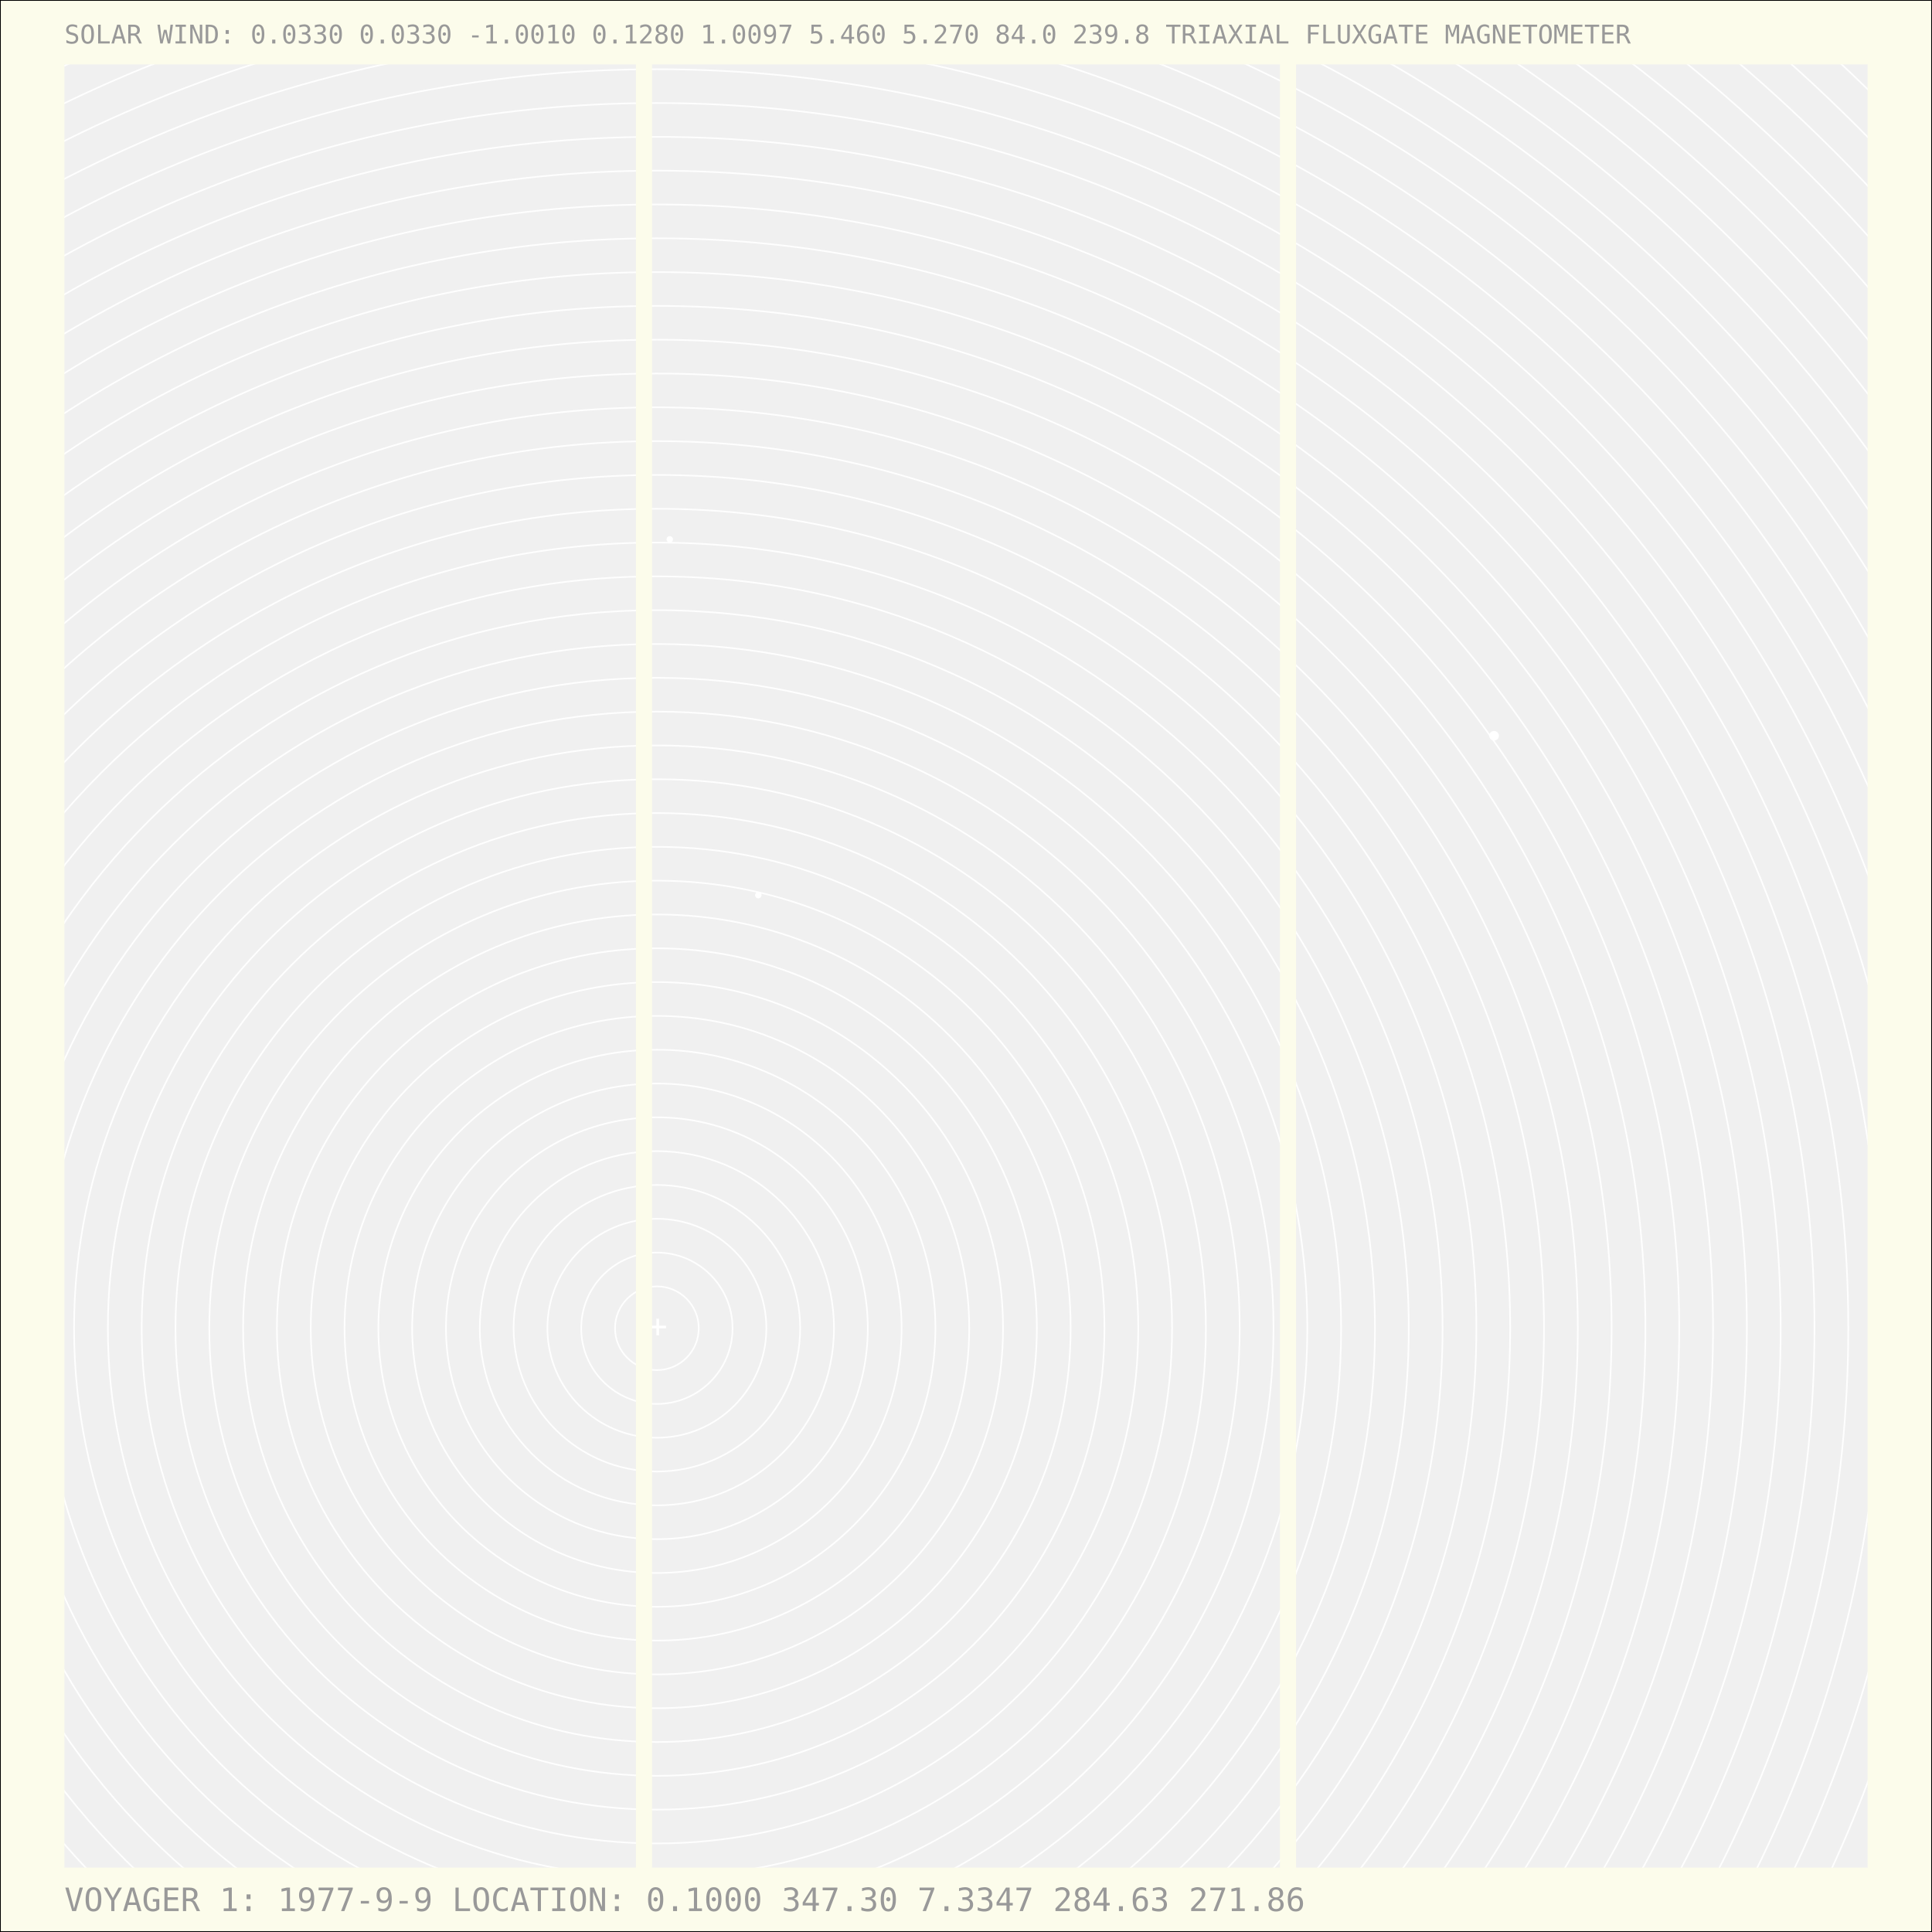
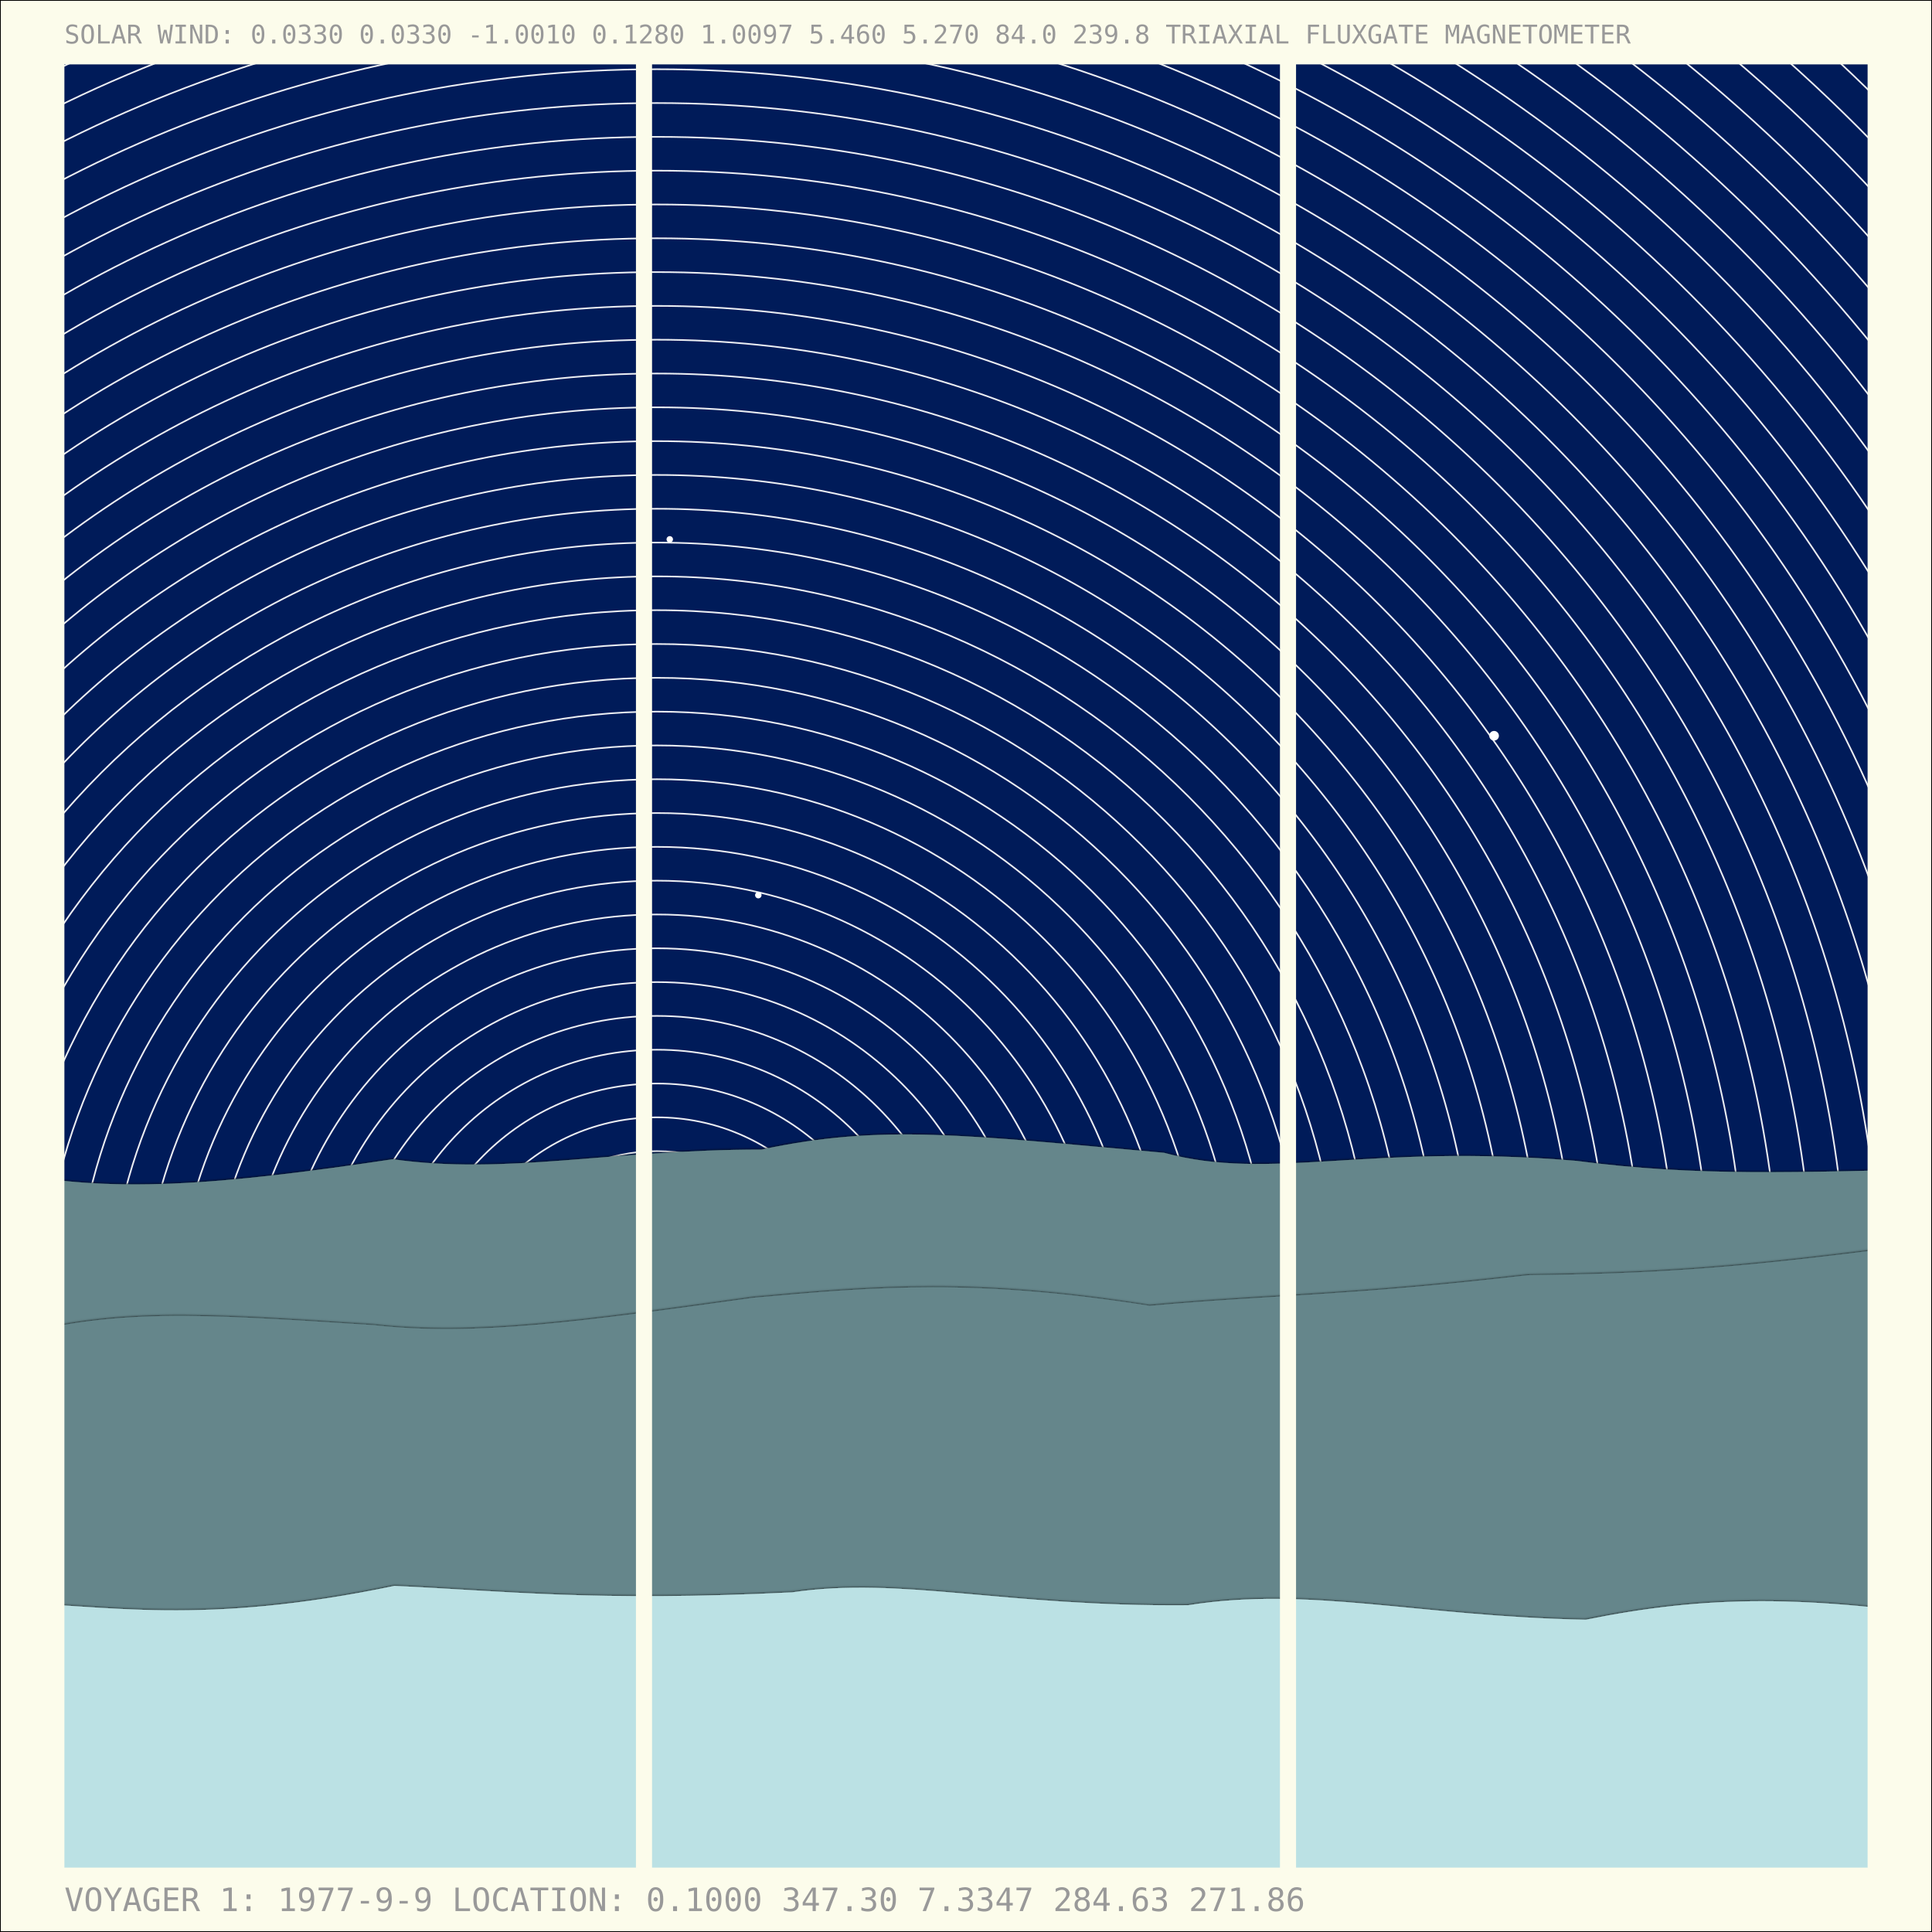
<svg xmlns="http://www.w3.org/2000/svg" width="1200px" height="1200px" version="1.1">
  <defs>
    <filter id="grain" x="-50vw" y="-50vh" width="100vw" height="100vh">
-         </filter>
+       <feFlood flood-color="#ffffff" result="neutral-gray" />
+       <feTurbulence in="neutral-gray" type="fractalNoise" baseFrequency="2.8" numOctaves="100" stitchTiles="stitch" result="noise" />
+       <feColorMatrix in="noise" type="saturate" values="0" result="destaturatedNoise" />
+       <feComponentTransfer in="desaturatedNoise" result="theNoise">
+         <feFuncA type="table" tableValues="0 0 0.3 0" />
+       </feComponentTransfer>
+       <feBlend in="SourceGraphic" in2="theNoise" mode="soft-light" result="noisy-image" />
+     </filter>
    <linearGradient id="wc0" gradientTransform="rotate(90)">
      <stop offset="5%" stop-color="#65868B" />
      <stop offset="95%" stop-color="#65868B" />
    </linearGradient>
    <linearGradient id="wc1" gradientTransform="rotate(90)">
      <stop offset="5%" stop-color="#65868B" />
      <stop offset="95%" stop-color="#65868B" />
    </linearGradient>
    <linearGradient id="wc2" gradientTransform="rotate(90)">
      <stop offset="5%" stop-color="#BBE1E4" />
      <stop offset="95%" stop-color="#BBE1E4" />
    </linearGradient>
    <filter id="shadow">
      <feDropShadow dx="-0.231" dy="-0.133" stdDeviation="0.817" />
    </filter>
    <clipPath id="sky">
      <path fill="#000000" d="M 0 0 h 1200 v 1200 H 0 z" />
    </clipPath>
  </defs>
-   <g filter="url(#grain)" clip-path="url(#sky)">
+   <g clip-path="url(#sky)">
    <path fill="#001b59" d="M 0 0 h 1200 v 1200 H 0 z" />
  </g>
  <circle cx="928" cy="457" r="3" fill-opacity="1" fill="#ffffff" />
  <circle cx="416" cy="335" r="2" fill-opacity="1" fill="#ffffff" />
  <circle cx="471" cy="556" r="2" fill-opacity="1" fill="#ffffff" />
  <circle cx="408" cy="825" r="2000" stroke-width="1px" stroke-dasharray="0px 0px" fill="none" stroke="#ffffff" stroke-opacity="100%" opacity="92%" />
  <circle cx="408" cy="825" r="1979" stroke-width="1px" stroke-dasharray="0px 0px" fill="none" stroke="#ffffff" stroke-opacity="100%" opacity="92%" />
  <circle cx="408" cy="825" r="1958" stroke-width="1px" stroke-dasharray="0px 0px" fill="none" stroke="#ffffff" stroke-opacity="100%" opacity="92%" />
  <circle cx="408" cy="825" r="1937" stroke-width="1px" stroke-dasharray="0px 0px" fill="none" stroke="#ffffff" stroke-opacity="100%" opacity="92%" />
  <circle cx="408" cy="825" r="1916" stroke-width="1px" stroke-dasharray="0px 0px" fill="none" stroke="#ffffff" stroke-opacity="100%" opacity="92%" />
  <circle cx="408" cy="825" r="1895" stroke-width="1px" stroke-dasharray="0px 0px" fill="none" stroke="#ffffff" stroke-opacity="100%" opacity="92%" />
  <circle cx="408" cy="825" r="1874" stroke-width="1px" stroke-dasharray="0px 0px" fill="none" stroke="#ffffff" stroke-opacity="100%" opacity="92%" />
  <circle cx="408" cy="825" r="1853" stroke-width="1px" stroke-dasharray="0px 0px" fill="none" stroke="#ffffff" stroke-opacity="100%" opacity="92%" />
  <circle cx="408" cy="825" r="1832" stroke-width="1px" stroke-dasharray="0px 0px" fill="none" stroke="#ffffff" stroke-opacity="100%" opacity="92%" />
  <circle cx="408" cy="825" r="1811" stroke-width="1px" stroke-dasharray="0px 0px" fill="none" stroke="#ffffff" stroke-opacity="100%" opacity="92%" />
  <circle cx="408" cy="825" r="1790" stroke-width="1px" stroke-dasharray="0px 0px" fill="none" stroke="#ffffff" stroke-opacity="100%" opacity="92%" />
  <circle cx="408" cy="825" r="1769" stroke-width="1px" stroke-dasharray="0px 0px" fill="none" stroke="#ffffff" stroke-opacity="100%" opacity="92%" />
  <circle cx="408" cy="825" r="1748" stroke-width="1px" stroke-dasharray="0px 0px" fill="none" stroke="#ffffff" stroke-opacity="100%" opacity="92%" />
  <circle cx="408" cy="825" r="1727" stroke-width="1px" stroke-dasharray="0px 0px" fill="none" stroke="#ffffff" stroke-opacity="100%" opacity="92%" />
  <circle cx="408" cy="825" r="1706" stroke-width="1px" stroke-dasharray="0px 0px" fill="none" stroke="#ffffff" stroke-opacity="100%" opacity="92%" />
  <circle cx="408" cy="825" r="1685" stroke-width="1px" stroke-dasharray="0px 0px" fill="none" stroke="#ffffff" stroke-opacity="100%" opacity="92%" />
  <circle cx="408" cy="825" r="1664" stroke-width="1px" stroke-dasharray="0px 0px" fill="none" stroke="#ffffff" stroke-opacity="100%" opacity="92%" />
  <circle cx="408" cy="825" r="1643" stroke-width="1px" stroke-dasharray="0px 0px" fill="none" stroke="#ffffff" stroke-opacity="100%" opacity="92%" />
  <circle cx="408" cy="825" r="1622" stroke-width="1px" stroke-dasharray="0px 0px" fill="none" stroke="#ffffff" stroke-opacity="100%" opacity="92%" />
  <circle cx="408" cy="825" r="1601" stroke-width="1px" stroke-dasharray="0px 0px" fill="none" stroke="#ffffff" stroke-opacity="100%" opacity="92%" />
  <circle cx="408" cy="825" r="1580" stroke-width="1px" stroke-dasharray="0px 0px" fill="none" stroke="#ffffff" stroke-opacity="100%" opacity="92%" />
  <circle cx="408" cy="825" r="1559" stroke-width="1px" stroke-dasharray="0px 0px" fill="none" stroke="#ffffff" stroke-opacity="100%" opacity="92%" />
  <circle cx="408" cy="825" r="1538" stroke-width="1px" stroke-dasharray="0px 0px" fill="none" stroke="#ffffff" stroke-opacity="100%" opacity="92%" />
  <circle cx="408" cy="825" r="1517" stroke-width="1px" stroke-dasharray="0px 0px" fill="none" stroke="#ffffff" stroke-opacity="100%" opacity="92%" />
  <circle cx="408" cy="825" r="1496" stroke-width="1px" stroke-dasharray="0px 0px" fill="none" stroke="#ffffff" stroke-opacity="100%" opacity="92%" />
  <circle cx="408" cy="825" r="1475" stroke-width="1px" stroke-dasharray="0px 0px" fill="none" stroke="#ffffff" stroke-opacity="100%" opacity="92%" />
  <circle cx="408" cy="825" r="1454" stroke-width="1px" stroke-dasharray="0px 0px" fill="none" stroke="#ffffff" stroke-opacity="100%" opacity="92%" />
  <circle cx="408" cy="825" r="1433" stroke-width="1px" stroke-dasharray="0px 0px" fill="none" stroke="#ffffff" stroke-opacity="100%" opacity="92%" />
  <circle cx="408" cy="825" r="1412" stroke-width="1px" stroke-dasharray="0px 0px" fill="none" stroke="#ffffff" stroke-opacity="100%" opacity="92%" />
  <circle cx="408" cy="825" r="1391" stroke-width="1px" stroke-dasharray="0px 0px" fill="none" stroke="#ffffff" stroke-opacity="100%" opacity="92%" />
  <circle cx="408" cy="825" r="1370" stroke-width="1px" stroke-dasharray="0px 0px" fill="none" stroke="#ffffff" stroke-opacity="100%" opacity="92%" />
  <circle cx="408" cy="825" r="1349" stroke-width="1px" stroke-dasharray="0px 0px" fill="none" stroke="#ffffff" stroke-opacity="100%" opacity="92%" />
  <circle cx="408" cy="825" r="1328" stroke-width="1px" stroke-dasharray="0px 0px" fill="none" stroke="#ffffff" stroke-opacity="100%" opacity="92%" />
  <circle cx="408" cy="825" r="1307" stroke-width="1px" stroke-dasharray="0px 0px" fill="none" stroke="#ffffff" stroke-opacity="100%" opacity="92%" />
  <circle cx="408" cy="825" r="1286" stroke-width="1px" stroke-dasharray="0px 0px" fill="none" stroke="#ffffff" stroke-opacity="100%" opacity="92%" />
  <circle cx="408" cy="825" r="1265" stroke-width="1px" stroke-dasharray="0px 0px" fill="none" stroke="#ffffff" stroke-opacity="100%" opacity="92%" />
  <circle cx="408" cy="825" r="1244" stroke-width="1px" stroke-dasharray="0px 0px" fill="none" stroke="#ffffff" stroke-opacity="100%" opacity="92%" />
  <circle cx="408" cy="825" r="1223" stroke-width="1px" stroke-dasharray="0px 0px" fill="none" stroke="#ffffff" stroke-opacity="100%" opacity="92%" />
  <circle cx="408" cy="825" r="1202" stroke-width="1px" stroke-dasharray="0px 0px" fill="none" stroke="#ffffff" stroke-opacity="100%" opacity="92%" />
  <circle cx="408" cy="825" r="1181" stroke-width="1px" stroke-dasharray="0px 0px" fill="none" stroke="#ffffff" stroke-opacity="100%" opacity="92%" />
  <circle cx="408" cy="825" r="1160" stroke-width="1px" stroke-dasharray="0px 0px" fill="none" stroke="#ffffff" stroke-opacity="100%" opacity="92%" />
  <circle cx="408" cy="825" r="1139" stroke-width="1px" stroke-dasharray="0px 0px" fill="none" stroke="#ffffff" stroke-opacity="100%" opacity="92%" />
  <circle cx="408" cy="825" r="1118" stroke-width="1px" stroke-dasharray="0px 0px" fill="none" stroke="#ffffff" stroke-opacity="100%" opacity="92%" />
  <circle cx="408" cy="825" r="1097" stroke-width="1px" stroke-dasharray="0px 0px" fill="none" stroke="#ffffff" stroke-opacity="100%" opacity="92%" />
  <circle cx="408" cy="825" r="1076" stroke-width="1px" stroke-dasharray="0px 0px" fill="none" stroke="#ffffff" stroke-opacity="100%" opacity="92%" />
  <circle cx="408" cy="825" r="1055" stroke-width="1px" stroke-dasharray="0px 0px" fill="none" stroke="#ffffff" stroke-opacity="100%" opacity="92%" />
  <circle cx="408" cy="825" r="1034" stroke-width="1px" stroke-dasharray="0px 0px" fill="none" stroke="#ffffff" stroke-opacity="100%" opacity="92%" />
  <circle cx="408" cy="825" r="1013" stroke-width="1px" stroke-dasharray="0px 0px" fill="none" stroke="#ffffff" stroke-opacity="100%" opacity="92%" />
  <circle cx="408" cy="825" r="992" stroke-width="1px" stroke-dasharray="0px 0px" fill="none" stroke="#ffffff" stroke-opacity="100%" opacity="92%" />
  <circle cx="408" cy="825" r="971" stroke-width="1px" stroke-dasharray="0px 0px" fill="none" stroke="#ffffff" stroke-opacity="100%" opacity="92%" />
  <circle cx="408" cy="825" r="950" stroke-width="1px" stroke-dasharray="0px 0px" fill="none" stroke="#ffffff" stroke-opacity="100%" opacity="92%" />
  <circle cx="408" cy="825" r="929" stroke-width="1px" stroke-dasharray="0px 0px" fill="none" stroke="#ffffff" stroke-opacity="100%" opacity="92%" />
  <circle cx="408" cy="825" r="908" stroke-width="1px" stroke-dasharray="0px 0px" fill="none" stroke="#ffffff" stroke-opacity="100%" opacity="92%" />
  <circle cx="408" cy="825" r="887" stroke-width="1px" stroke-dasharray="0px 0px" fill="none" stroke="#ffffff" stroke-opacity="100%" opacity="92%" />
  <circle cx="408" cy="825" r="866" stroke-width="1px" stroke-dasharray="0px 0px" fill="none" stroke="#ffffff" stroke-opacity="100%" opacity="92%" />
  <circle cx="408" cy="825" r="845" stroke-width="1px" stroke-dasharray="0px 0px" fill="none" stroke="#ffffff" stroke-opacity="100%" opacity="92%" />
  <circle cx="408" cy="825" r="824" stroke-width="1px" stroke-dasharray="0px 0px" fill="none" stroke="#ffffff" stroke-opacity="100%" opacity="92%" />
  <circle cx="408" cy="825" r="803" stroke-width="1px" stroke-dasharray="0px 0px" fill="none" stroke="#ffffff" stroke-opacity="100%" opacity="92%" />
  <circle cx="408" cy="825" r="782" stroke-width="1px" stroke-dasharray="0px 0px" fill="none" stroke="#ffffff" stroke-opacity="100%" opacity="92%" />
  <circle cx="408" cy="825" r="761" stroke-width="1px" stroke-dasharray="0px 0px" fill="none" stroke="#ffffff" stroke-opacity="100%" opacity="92%" />
  <circle cx="408" cy="825" r="740" stroke-width="1px" stroke-dasharray="0px 0px" fill="none" stroke="#ffffff" stroke-opacity="100%" opacity="92%" />
  <circle cx="408" cy="825" r="719" stroke-width="1px" stroke-dasharray="0px 0px" fill="none" stroke="#ffffff" stroke-opacity="100%" opacity="92%" />
  <circle cx="408" cy="825" r="698" stroke-width="1px" stroke-dasharray="0px 0px" fill="none" stroke="#ffffff" stroke-opacity="100%" opacity="92%" />
  <circle cx="408" cy="825" r="677" stroke-width="1px" stroke-dasharray="0px 0px" fill="none" stroke="#ffffff" stroke-opacity="100%" opacity="92%" />
  <circle cx="408" cy="825" r="656" stroke-width="1px" stroke-dasharray="0px 0px" fill="none" stroke="#ffffff" stroke-opacity="100%" opacity="92%" />
  <circle cx="408" cy="825" r="635" stroke-width="1px" stroke-dasharray="0px 0px" fill="none" stroke="#ffffff" stroke-opacity="100%" opacity="92%" />
  <circle cx="408" cy="825" r="614" stroke-width="1px" stroke-dasharray="0px 0px" fill="none" stroke="#ffffff" stroke-opacity="100%" opacity="92%" />
  <circle cx="408" cy="825" r="593" stroke-width="1px" stroke-dasharray="0px 0px" fill="none" stroke="#ffffff" stroke-opacity="100%" opacity="92%" />
  <circle cx="408" cy="825" r="572" stroke-width="1px" stroke-dasharray="0px 0px" fill="none" stroke="#ffffff" stroke-opacity="100%" opacity="92%" />
  <circle cx="408" cy="825" r="551" stroke-width="1px" stroke-dasharray="0px 0px" fill="none" stroke="#ffffff" stroke-opacity="100%" opacity="92%" />
  <circle cx="408" cy="825" r="530" stroke-width="1px" stroke-dasharray="0px 0px" fill="none" stroke="#ffffff" stroke-opacity="100%" opacity="92%" />
  <circle cx="408" cy="825" r="509" stroke-width="1px" stroke-dasharray="0px 0px" fill="none" stroke="#ffffff" stroke-opacity="100%" opacity="92%" />
  <circle cx="408" cy="825" r="488" stroke-width="1px" stroke-dasharray="0px 0px" fill="none" stroke="#ffffff" stroke-opacity="100%" opacity="92%" />
  <circle cx="408" cy="825" r="467" stroke-width="1px" stroke-dasharray="0px 0px" fill="none" stroke="#ffffff" stroke-opacity="100%" opacity="92%" />
  <circle cx="408" cy="825" r="446" stroke-width="1px" stroke-dasharray="0px 0px" fill="none" stroke="#ffffff" stroke-opacity="100%" opacity="92%" />
  <circle cx="408" cy="825" r="425" stroke-width="1px" stroke-dasharray="0px 0px" fill="none" stroke="#ffffff" stroke-opacity="100%" opacity="92%" />
  <circle cx="408" cy="825" r="404" stroke-width="1px" stroke-dasharray="0px 0px" fill="none" stroke="#ffffff" stroke-opacity="100%" opacity="92%" />
  <circle cx="408" cy="825" r="383" stroke-width="1px" stroke-dasharray="0px 0px" fill="none" stroke="#ffffff" stroke-opacity="100%" opacity="92%" />
  <circle cx="408" cy="825" r="362" stroke-width="1px" stroke-dasharray="0px 0px" fill="none" stroke="#ffffff" stroke-opacity="100%" opacity="92%" />
  <circle cx="408" cy="825" r="341" stroke-width="1px" stroke-dasharray="0px 0px" fill="none" stroke="#ffffff" stroke-opacity="100%" opacity="92%" />
  <circle cx="408" cy="825" r="320" stroke-width="1px" stroke-dasharray="0px 0px" fill="none" stroke="#ffffff" stroke-opacity="100%" opacity="92%" />
  <circle cx="408" cy="825" r="299" stroke-width="1px" stroke-dasharray="0px 0px" fill="none" stroke="#ffffff" stroke-opacity="100%" opacity="92%" />
  <circle cx="408" cy="825" r="278" stroke-width="1px" stroke-dasharray="0px 0px" fill="none" stroke="#ffffff" stroke-opacity="100%" opacity="92%" />
  <circle cx="408" cy="825" r="257" stroke-width="1px" stroke-dasharray="0px 0px" fill="none" stroke="#ffffff" stroke-opacity="100%" opacity="92%" />
  <circle cx="408" cy="825" r="236" stroke-width="1px" stroke-dasharray="0px 0px" fill="none" stroke="#ffffff" stroke-opacity="100%" opacity="92%" />
  <circle cx="408" cy="825" r="215" stroke-width="1px" stroke-dasharray="0px 0px" fill="none" stroke="#ffffff" stroke-opacity="100%" opacity="92%" />
  <circle cx="408" cy="825" r="194" stroke-width="1px" stroke-dasharray="0px 0px" fill="none" stroke="#ffffff" stroke-opacity="100%" opacity="92%" />
  <circle cx="408" cy="825" r="173" stroke-width="1px" stroke-dasharray="0px 0px" fill="none" stroke="#ffffff" stroke-opacity="100%" opacity="92%" />
  <circle cx="408" cy="825" r="152" stroke-width="1px" stroke-dasharray="0px 0px" fill="none" stroke="#ffffff" stroke-opacity="100%" opacity="92%" />
  <circle cx="408" cy="825" r="131" stroke-width="1px" stroke-dasharray="0px 0px" fill="none" stroke="#ffffff" stroke-opacity="100%" opacity="92%" />
  <circle cx="408" cy="825" r="110" stroke-width="1px" stroke-dasharray="0px 0px" fill="none" stroke="#ffffff" stroke-opacity="100%" opacity="92%" />
  <circle cx="408" cy="825" r="89" stroke-width="1px" stroke-dasharray="0px 0px" fill="none" stroke="#ffffff" stroke-opacity="100%" opacity="92%" />
  <circle cx="408" cy="825" r="68" stroke-width="1px" stroke-dasharray="0px 0px" fill="none" stroke="#ffffff" stroke-opacity="100%" opacity="92%" />
  <circle cx="408" cy="825" r="47" stroke-width="1px" stroke-dasharray="0px 0px" fill="none" stroke="#ffffff" stroke-opacity="100%" opacity="92%" />
  <circle cx="408" cy="825" r="26" stroke-width="1px" stroke-dasharray="0px 0px" fill="none" stroke="#ffffff" stroke-opacity="100%" opacity="92%" />
  <style>
        .voyager {
            font: 20px monospace;
            fill: #ffffff;
        }
    </style>
  <text x="402.5" y="830.5" class="voyager">+</text>
-   <g filter="url(#grain)">
+   <g>
    <path d="M 0 727.0 c 67 15 137 9 244 -7 70 10 136 -6 229 -6 75 -16 126 -9 250 2 66 18 126 -6 256 5 76 10 138 7 231 5 78 -18 134 -20 228 -9 77 17 120 3 222 -5 64 8 135 -14 239 -9 63 -20 138 8 254 2 74 3 146 18 245 1 69 -14 129 2 235 4 68 13 135 -10 234 -17 78 16 144 -2 250 -17 76 9 134 6 251 1 64 -6 130 -18 224 -7 64 18 122 6 239 -11 60 10 132 -12 252 -19 64 6 125 16 239 -12 l -40 1200 H 0 Z" fill="url(#wc0)" filter="url(#shadow)" />
  </g>
-   <g filter="url(#grain)">
+   <g>
    <path d="M 0 832.0 c 70 -20 123 -16 232 -9 63 7 128 -2 236 -17 77 -7 138 -12 246 5 79 -7 122 -6 235 -19 79 -1 128 -4 235 -18 68 7 139 -2 220 2 60 16 143 -16 258 -12 79 1 133 -15 258 -4 63 -20 125 8 234 -4 72 3 141 -4 233 -20 67 8 127 -2 239 0 70 18 121 18 223 -19 62 -11 146 6 254 -17 63 -3 123 4 251 -8 76 -20 143 11 222 -12 73 19 124 -11 256 -18 77 16 142 12 246 -6 78 -12 123 11 251 5 l -40 1200 H 0 Z" fill="url(#wc1)" filter="url(#shadow)" />
  </g>
-   <g filter="url(#grain)">
+   <g>
    <path d="M 0 995.0 c 67 2 125 15 245 -10 67 3 124 10 247 4 68 -10 131 9 246 8 75 -12 143 7 247 9 74 -15 136 -16 244 1 76 -3 120 14 225 -16 71 15 132 -8 235 -13 67 11 146 -18 230 -15 67 8 130 -4 246 5 64 -2 137 2 245 -8 72 15 136 10 233 5 74 -7 142 4 249 -11 72 -20 141 -6 221 -5 64 -14 120 1 229 -18 60 -16 139 -2 242 -13 67 -16 125 -12 231 -5 64 8 146 0 251 8 65 -7 130 -13 255 5 l -40 1200 H 0 Z" fill="url(#wc2)" filter="url(#shadow)" />
  </g>
  <rect x="0" y="0" width="1200" height="1200" style="stroke:#fcfceb; fill: none;stroke-width:80px" />
  <g id="triptych">
    <line x1="400.0" y1="0" x2="400.0" y2="1200" style="stroke:#fcfceb;stroke-width:10px;" />
    <line x1="800.0" y1="0" x2="800.0" y2="1200" style="stroke:#fcfceb;stroke-width:10px;" />
  </g>
  <rect x="0" y="0" width="1200" height="1200" style="stroke: #000000; fill: none;stroke-width:1px" />
  <style>
        .label {
            font: 20px monospace;
            fill: #999999;
        }
    </style>
  <g id="label">
    <text x="40" y="1187" class="label">VOYAGER 1: 1977-9-9 LOCATION: 0.1000 347.30 7.3347 284.63
            271.86</text>
  </g>
  <style>
        .top_label {
            font: 16px monospace;
            fill: #999999;
        }
    </style>
  <g id="top_label">
    <text x="40" y="27" class="top_label">SOLAR WIND: 0.0330 0.0330 -1.0010 0.1280 1.0097 5.460 5.270
            84.0 239.8 TRIAXIAL FLUXGATE MAGNETOMETER</text>
  </g>
</svg>
